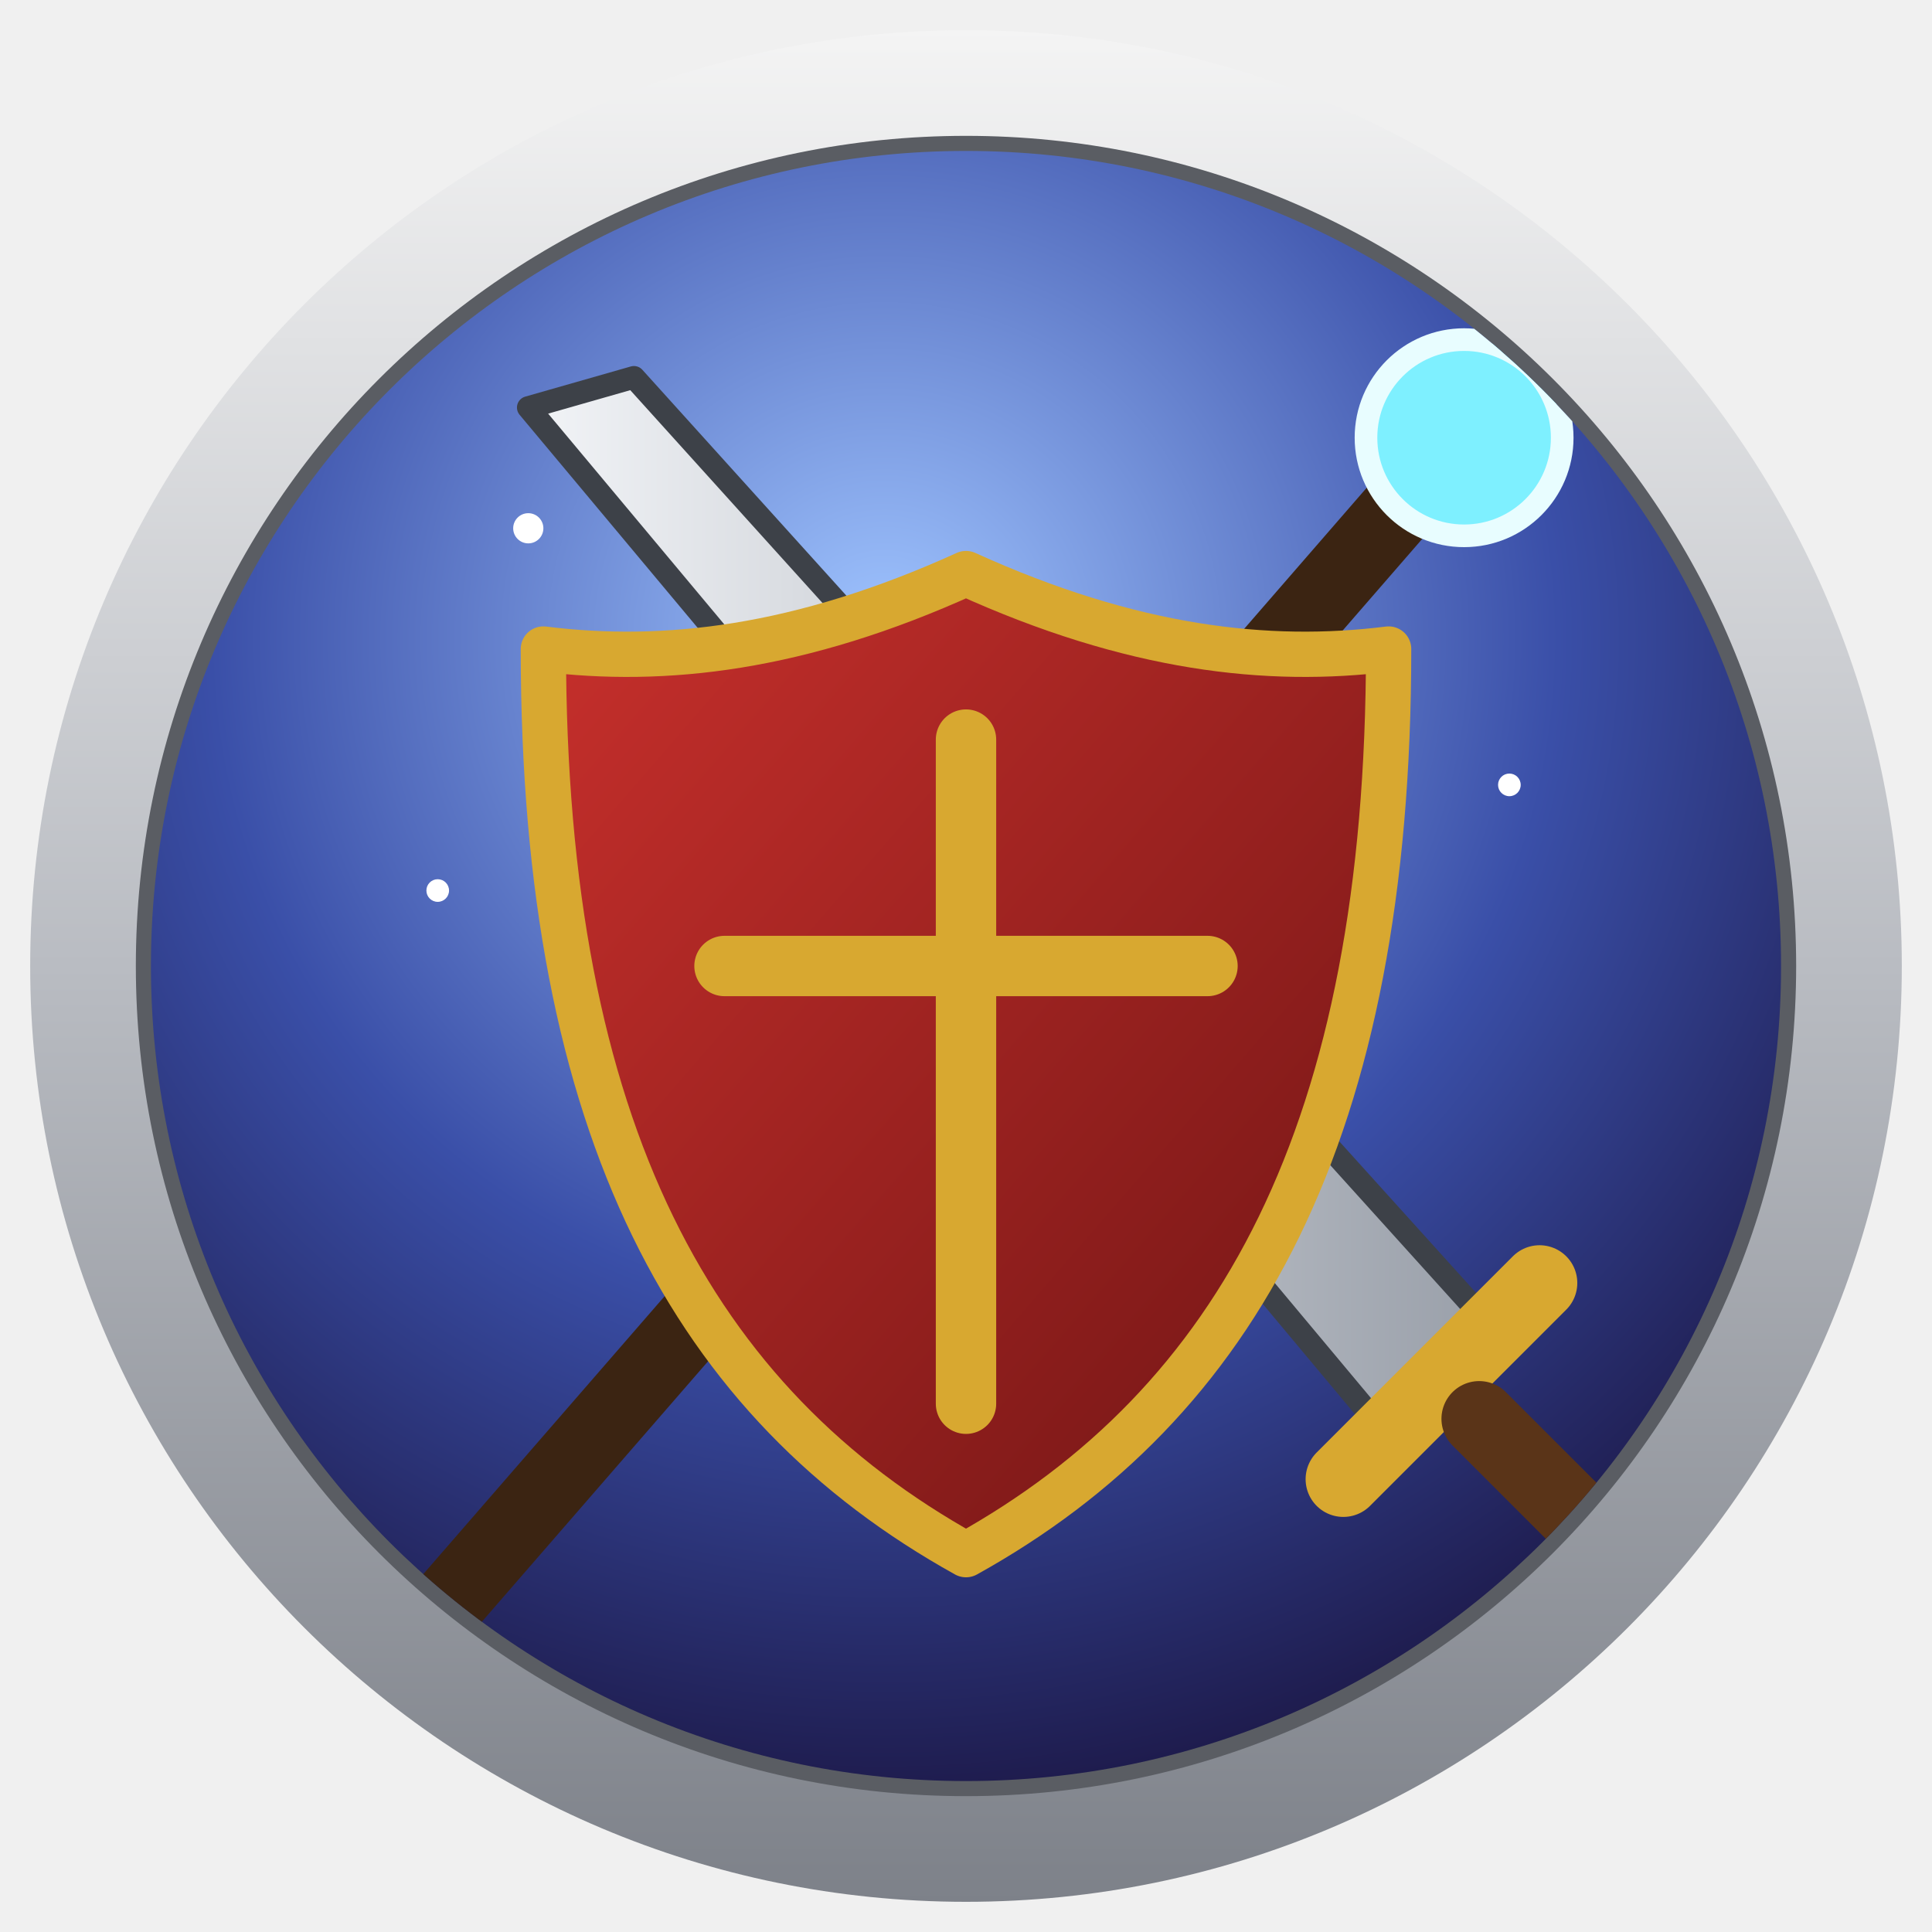
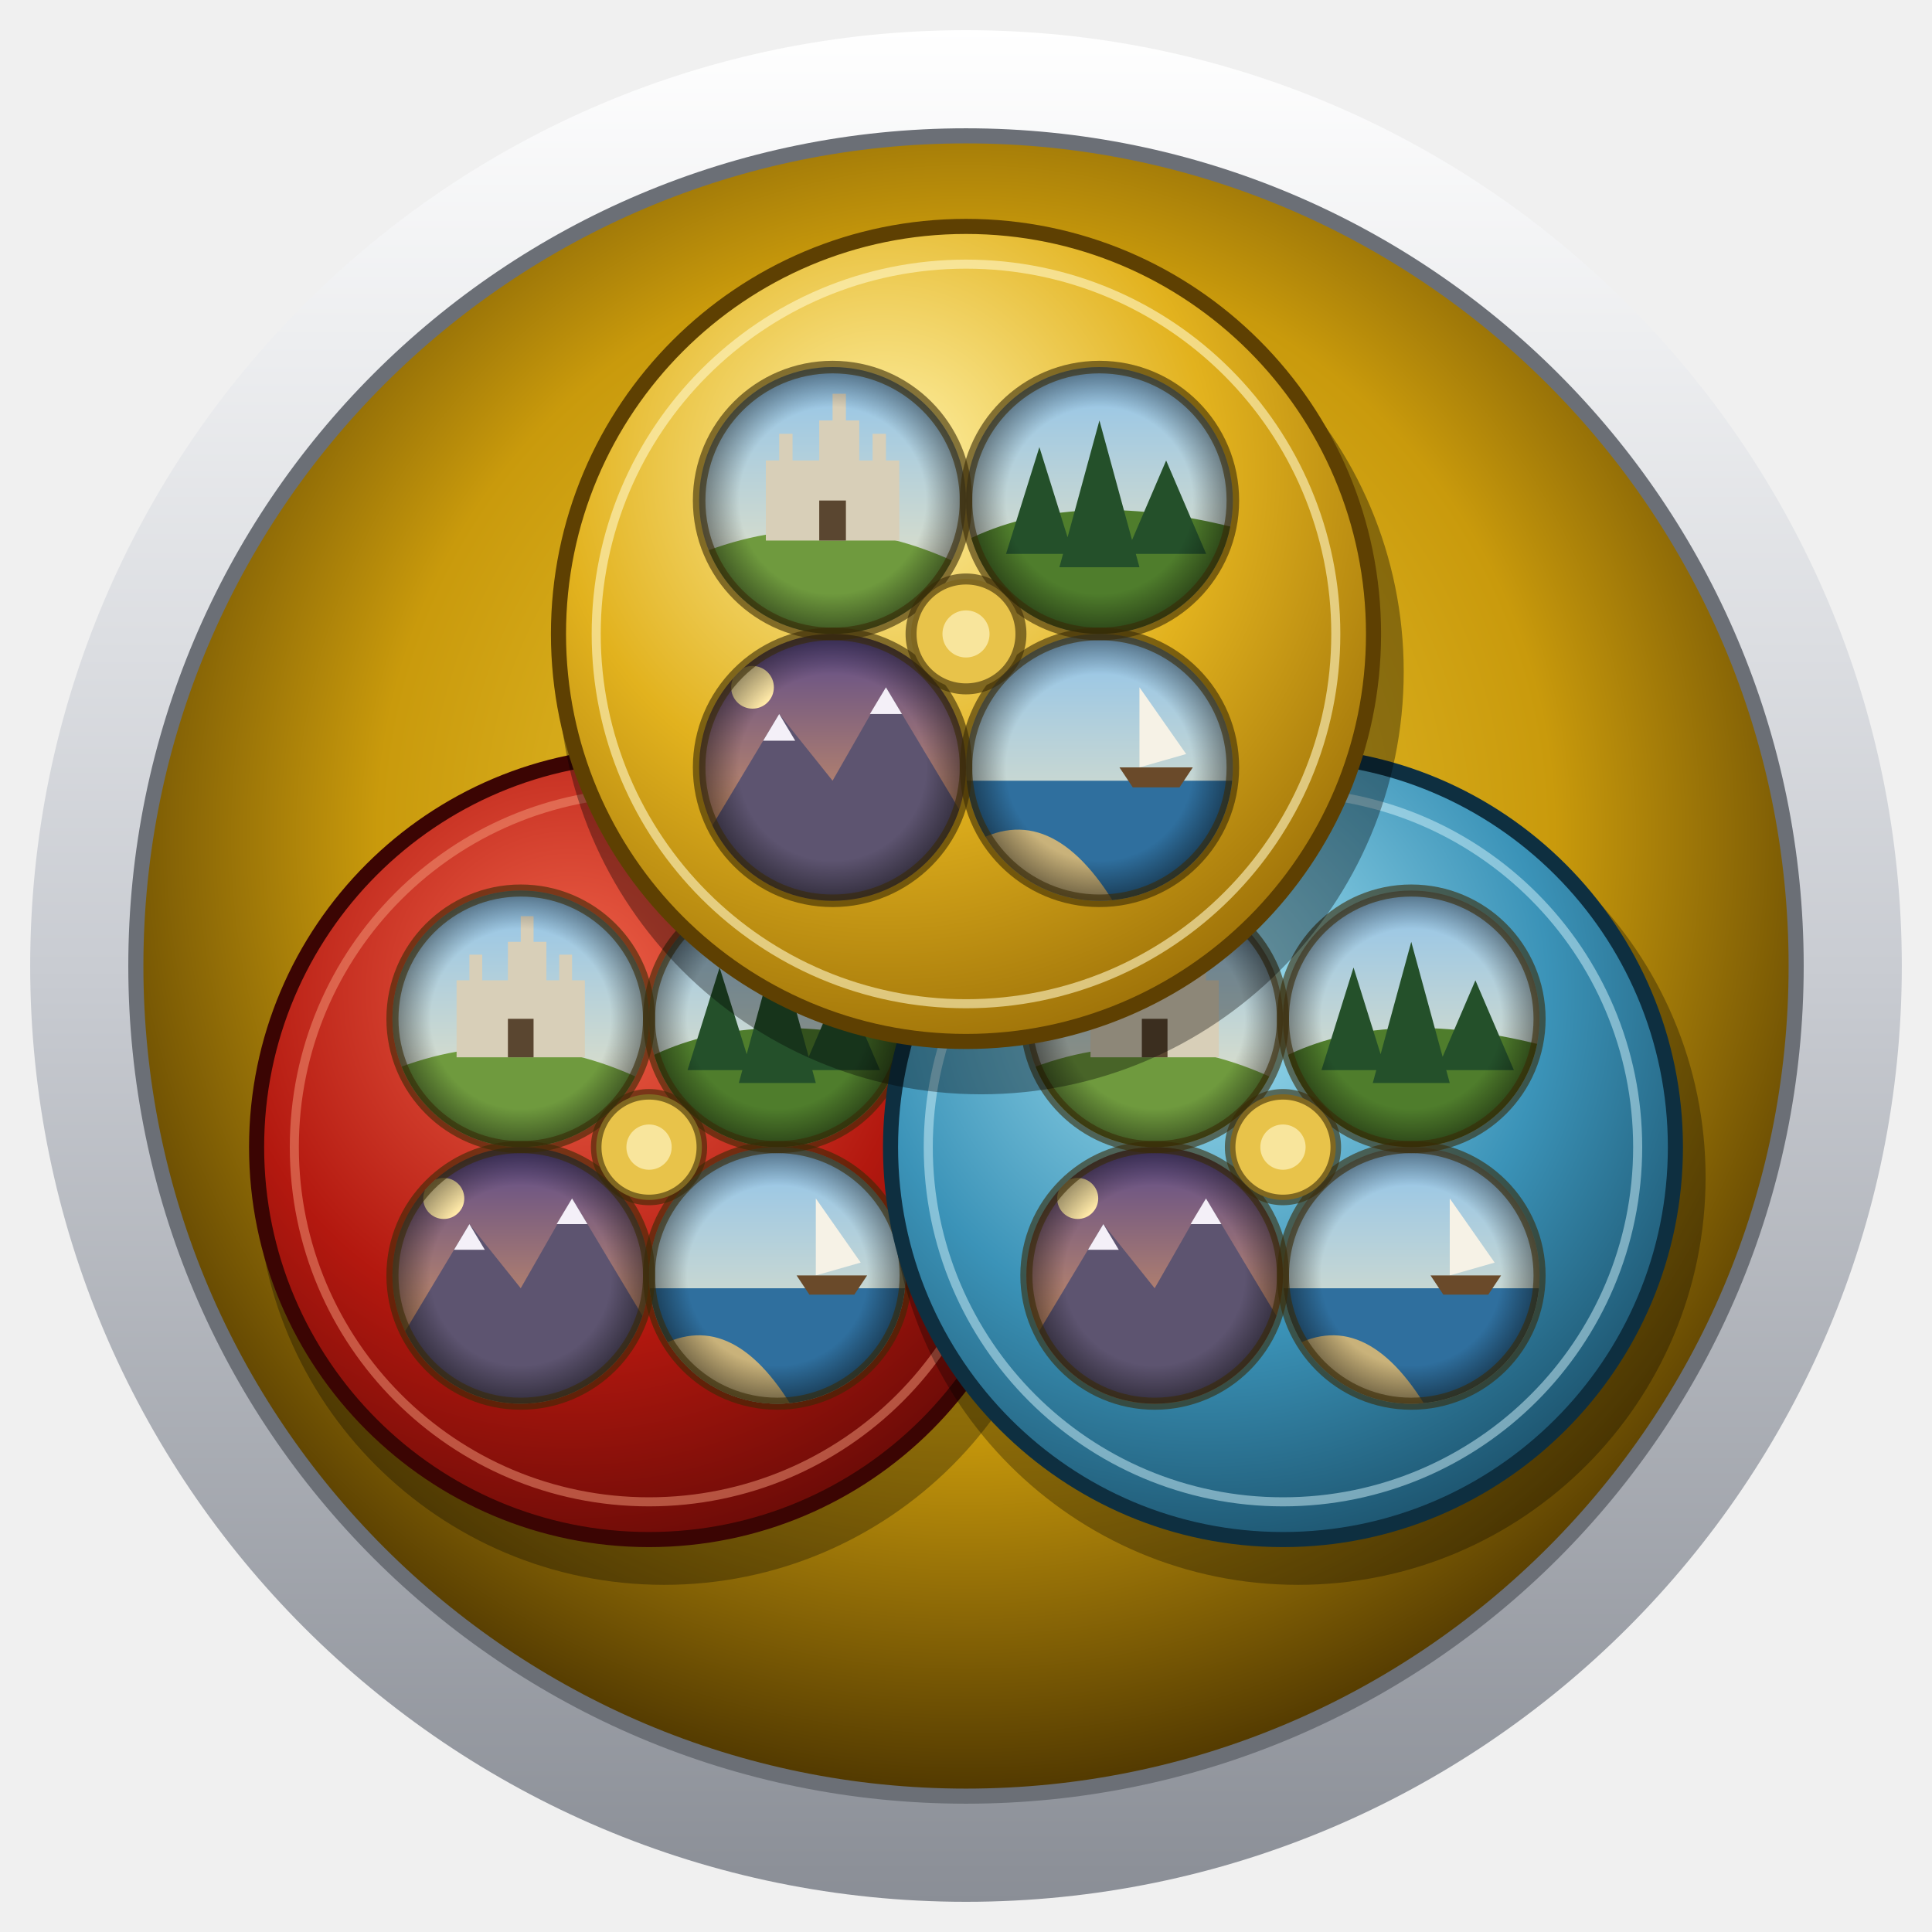
- <svg xmlns="http://www.w3.org/2000/svg" viewBox="0 0 256 256" width="256" height="256">
+ <svg xmlns="http://www.w3.org/2000/svg" xmlns:xlink="http://www.w3.org/1999/xlink" viewBox="0 0 256 256" width="256" height="256">
  <defs>
-     <radialGradient id="sky" cx="0.45" cy="0.3" r="0.75">
-       <stop offset="0" stop-color="#9fc4ff" />
-       <stop offset="0.55" stop-color="#3a4fa8" />
-       <stop offset="1" stop-color="#1a1440" />
+     <linearGradient id="ring" x1="0" y1="0" x2="0" y2="1">
+       <stop offset="0" stop-color="#ffffff" />
+       <stop offset="0.5" stop-color="#c9ccd2" />
+       <stop offset="1" stop-color="#8a8e96" />
+     </linearGradient>
+     <radialGradient id="field" cx="0.5" cy="0.42" r="0.6">
+       <stop offset="0" stop-color="#f3cf3a" />
+       <stop offset="0.6" stop-color="#c99a0c" />
+       <stop offset="1" stop-color="#4a3300" />
    </radialGradient>
-     <linearGradient id="ring" x1="0" y1="0" x2="0" y2="1">
-       <stop offset="0" stop-color="#f4f4f4" />
-       <stop offset="0.5" stop-color="#b9bcc2" />
-       <stop offset="1" stop-color="#7d8189" />
+     <radialGradient id="gold" cx="0.4" cy="0.3" r="0.8">
+       <stop offset="0" stop-color="#fff2a8" />
+       <stop offset="0.5" stop-color="#e2b21e" />
+       <stop offset="1" stop-color="#8f6404" />
+     </radialGradient>
+     <radialGradient id="red" cx="0.4" cy="0.3" r="0.8">
+       <stop offset="0" stop-color="#f0644a" />
+       <stop offset="0.55" stop-color="#b3180f" />
+       <stop offset="1" stop-color="#5a0805" />
+     </radialGradient>
+     <radialGradient id="blue" cx="0.4" cy="0.3" r="0.8">
+       <stop offset="0" stop-color="#a6e4f4" />
+       <stop offset="0.55" stop-color="#3b93b8" />
+       <stop offset="1" stop-color="#16465e" />
+     </radialGradient>
+     <linearGradient id="day" x1="0" y1="0" x2="0" y2="1">
+       <stop offset="0" stop-color="#8fc3ea" />
+       <stop offset="1" stop-color="#f4e7c0" />
    </linearGradient>
-     <linearGradient id="shield" x1="0" y1="0" x2="1" y2="1">
-       <stop offset="0" stop-color="#c8302c" />
-       <stop offset="1" stop-color="#6e1414" />
+     <linearGradient id="dusk" x1="0" y1="0" x2="0" y2="1">
+       <stop offset="0" stop-color="#5b4a8a" />
+       <stop offset="1" stop-color="#f0a85a" />
    </linearGradient>
-     <linearGradient id="blade" x1="0" y1="0" x2="1" y2="0">
-       <stop offset="0" stop-color="#f2f4f7" />
-       <stop offset="1" stop-color="#9aa0aa" />
-     </linearGradient>
-     <clipPath id="disc">
-       <circle cx="128" cy="128" r="108" />
+     <radialGradient id="shade" cx="0.5" cy="0.5" r="0.5">
+       <stop offset="0.7" stop-color="#000" stop-opacity="0" />
+       <stop offset="1" stop-color="#000" stop-opacity="0.45" />
+     </radialGradient>
+     <clipPath id="win">
+       <circle cx="0" cy="0" r="10" />
    </clipPath>
+     <g id="castle" clip-path="url(#win)">
+       <rect x="-10" y="-10" width="20" height="20" fill="url(#day)" />
+       <path d="M-10 4 Q0 0 10 5 V10 H-10Z" fill="#6f9a3e" />
+       <path d="M-5 3 V-3 H-4 V-5 H-3 V-3 H-1 V-6 H0 V-8 H1 V-6 H2 V-3 H3 V-5 H4 V-3 H5 V3Z" fill="#d8cfb8" />
+       <rect x="-1" y="0" width="2" height="3" fill="#5a4630" />
+     </g>
+     <g id="forest" clip-path="url(#win)">
+       <rect x="-10" y="-10" width="20" height="20" fill="url(#day)" />
+       <path d="M-10 3 Q-2 -1 10 2 V10 H-10Z" fill="#4f7d2c" />
+       <path d="M-7 4 L-4.5 -4 L-2 4Z M-3 5 L0 -6 L3 5Z M2 4 L5 -3 L8 4Z" fill="#24502a" />
+     </g>
+     <g id="peaks" clip-path="url(#win)">
+       <rect x="-10" y="-10" width="20" height="20" fill="url(#dusk)" />
+       <path d="M-10 6 L-4 -4 L0 1 L4 -6 L10 4 V10 H-10Z" fill="#5d5470" />
+       <path d="M-5.2 -2 L-4 -4 L-2.8 -2Z M2.8 -4 L4 -6 L5.2 -4Z" fill="#f4f0f8" />
+       <circle cx="-6" cy="-6" r="1.6" fill="#ffe9a8" />
+     </g>
+     <g id="coast" clip-path="url(#win)">
+       <rect x="-10" y="-10" width="20" height="20" fill="url(#day)" />
+       <rect x="-10" y="1" width="20" height="9" fill="#2f6f9e" />
+       <path d="M-10 6 Q-4 2 1 10 H-10Z" fill="#c9b27a" />
+       <path d="M3 0 V-6 L6.5 -1Z" fill="#f6f2e6" />
+       <path d="M1.5 0 H7 L6 1.5 H2.5Z" fill="#6a4a2a" />
+     </g>
+     <g id="windows">
+       <use xlink:href="#castle" transform="translate(-17 -17) scale(1.7)" />
+       <use xlink:href="#forest" transform="translate(17 -17) scale(1.7)" />
+       <use xlink:href="#peaks" transform="translate(-17 17) scale(1.7)" />
+       <use xlink:href="#coast" transform="translate(17 17) scale(1.7)" />
+       <g fill="url(#shade)">
+         <circle cx="-17" cy="-17" r="17" />
+         <circle cx="17" cy="-17" r="17" />
+         <circle cx="-17" cy="17" r="17" />
+         <circle cx="17" cy="17" r="17" />
+       </g>
+       <g fill="none" stroke="#3a2a06" stroke-opacity="0.6" stroke-width="1.6">
+         <circle cx="-17" cy="-17" r="17" />
+         <circle cx="17" cy="-17" r="17" />
+         <circle cx="-17" cy="17" r="17" />
+         <circle cx="17" cy="17" r="17" />
+       </g>
+       <circle r="7" fill="#e8c34a" stroke="#3a2a06" stroke-opacity="0.6" stroke-width="1.4" />
+       <circle r="3" fill="#fff4c0" fill-opacity="0.7" />
+     </g>
  </defs>
  <circle cx="128" cy="128" r="124" fill="url(#ring)" />
-   <circle cx="128" cy="128" r="110" fill="#5a5d63" />
-   <g clip-path="url(#disc)">
-     <circle cx="128" cy="128" r="108" fill="url(#sky)" />
-     <circle cx="70" cy="70" r="2" fill="#fff" />
-     <circle cx="186" cy="60" r="2.5" fill="#fff" />
-     <circle cx="200" cy="104" r="1.5" fill="#fff" />
-     <circle cx="58" cy="118" r="1.5" fill="#fff" />
-     <path d="M58 214 L190 62" stroke="#3b2412" stroke-width="10" stroke-linecap="round" />
-     <circle cx="194" cy="58" r="13" fill="#7ef0ff" stroke="#e8fdff" stroke-width="3" />
-     <path d="M70 54 L84 50 L196 174 L182 188 Z" fill="url(#blade)" stroke="#3d4148" stroke-width="3" stroke-linejoin="round" />
-     <path d="M178 196 L204 170" stroke="#d8a830" stroke-width="10" stroke-linecap="round" />
-     <path d="M196 188 L214 206" stroke="#5a3418" stroke-width="10" stroke-linecap="round" />
-     <circle cx="218" cy="210" r="7" fill="#d8a830" />
-     <path d="M128 76 C150 86 168 88 184 86 C184 150 164 186 128 206 C92 186 72 150 72 86 C88 88 106 86 128 76 Z" fill="url(#shield)" stroke="#d8a830" stroke-width="6" stroke-linejoin="round" />
-     <path d="M128 98 L128 186 M96 128 L160 128" stroke="#d8a830" stroke-width="8" stroke-linecap="round" />
+   <circle cx="128" cy="128" r="111" fill="#6b6f76" />
+   <circle cx="128" cy="128" r="109" fill="url(#field)" />
+   <g transform="translate(86 152)">
+     <circle r="54" fill="#000" fill-opacity="0.3" transform="translate(2 4)" />
+     <circle r="52" fill="url(#red)" stroke="#3b0503" stroke-width="2" />
+     <circle r="47" fill="none" stroke="#f59a7a" stroke-opacity="0.5" stroke-width="1.2" />
+     <use xlink:href="#windows" />
+   </g>
+   <g transform="translate(170 152)">
+     <circle r="54" fill="#000" fill-opacity="0.3" transform="translate(2 4)" />
+     <circle r="52" fill="url(#blue)" stroke="#0e2f40" stroke-width="2" />
+     <circle r="47" fill="none" stroke="#d2f2fb" stroke-opacity="0.5" stroke-width="1.2" />
+     <use xlink:href="#windows" />
+   </g>
+   <g transform="translate(128 84)">
+     <circle r="56" fill="#000" fill-opacity="0.35" transform="translate(2 5)" />
+     <circle r="54" fill="url(#gold)" stroke="#5e4002" stroke-width="2" />
+     <circle r="49" fill="none" stroke="#fff6c8" stroke-opacity="0.6" stroke-width="1.2" />
+     <use xlink:href="#windows" transform="scale(1.04)" />
  </g>
</svg>
